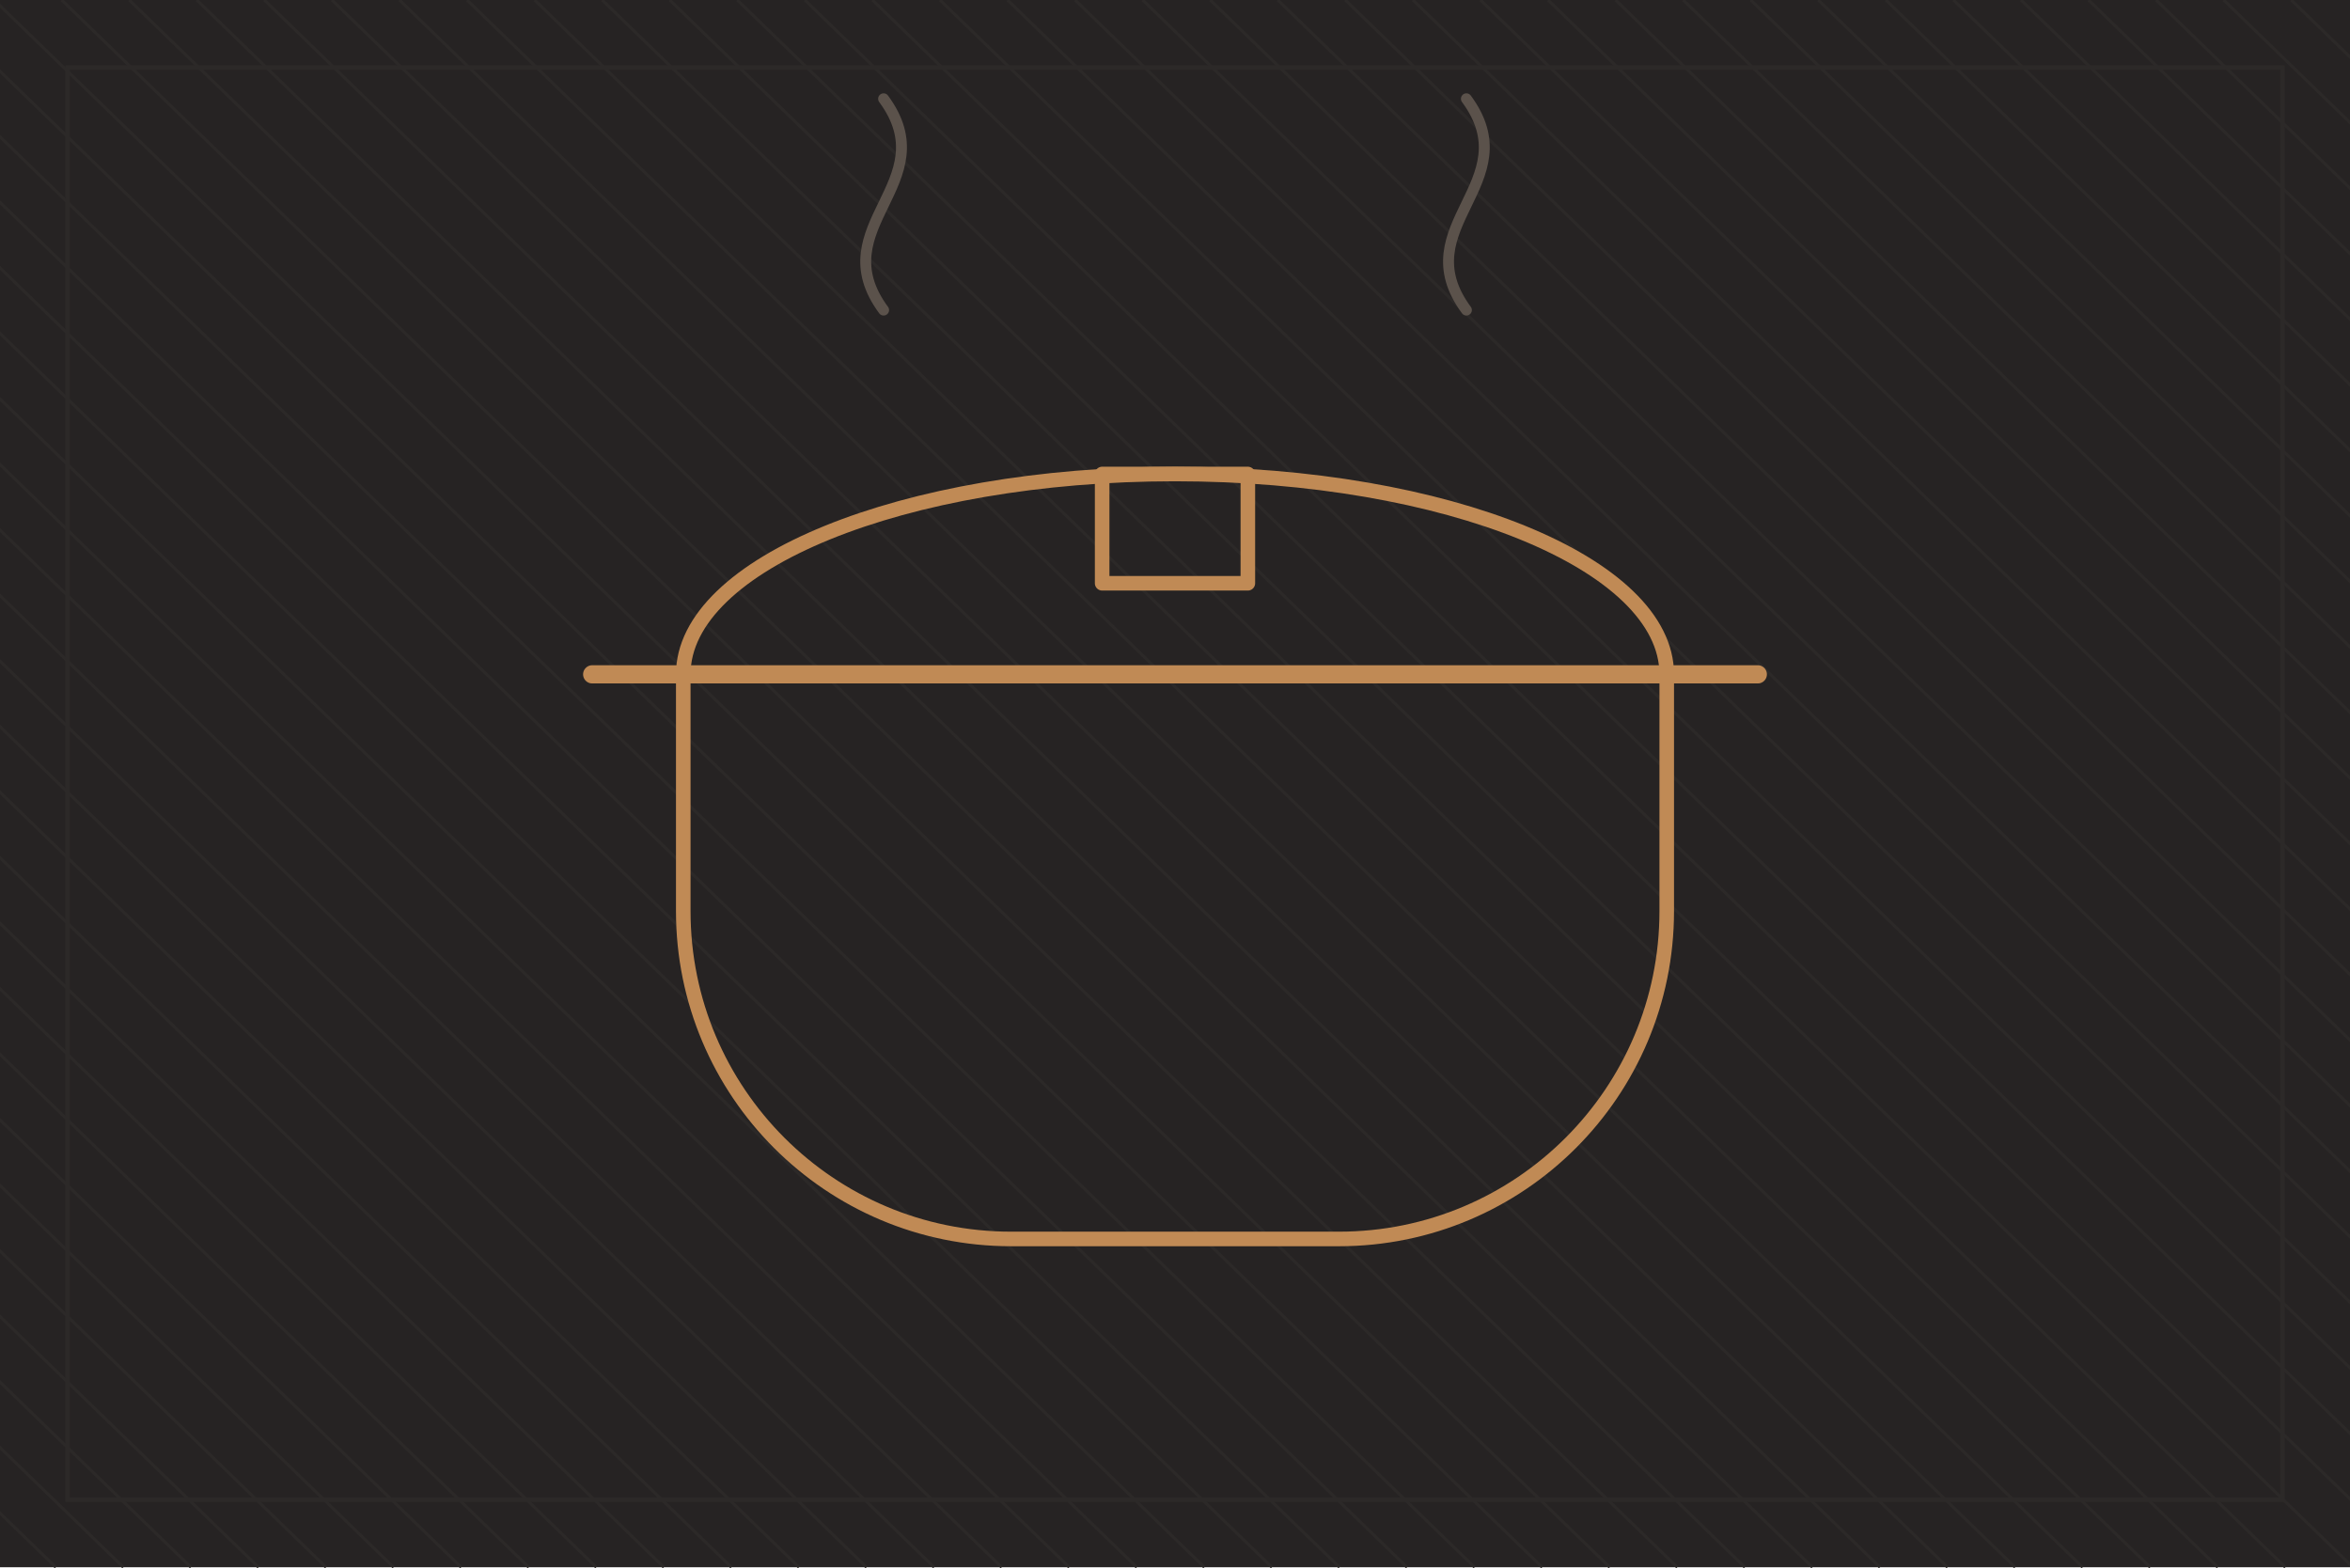
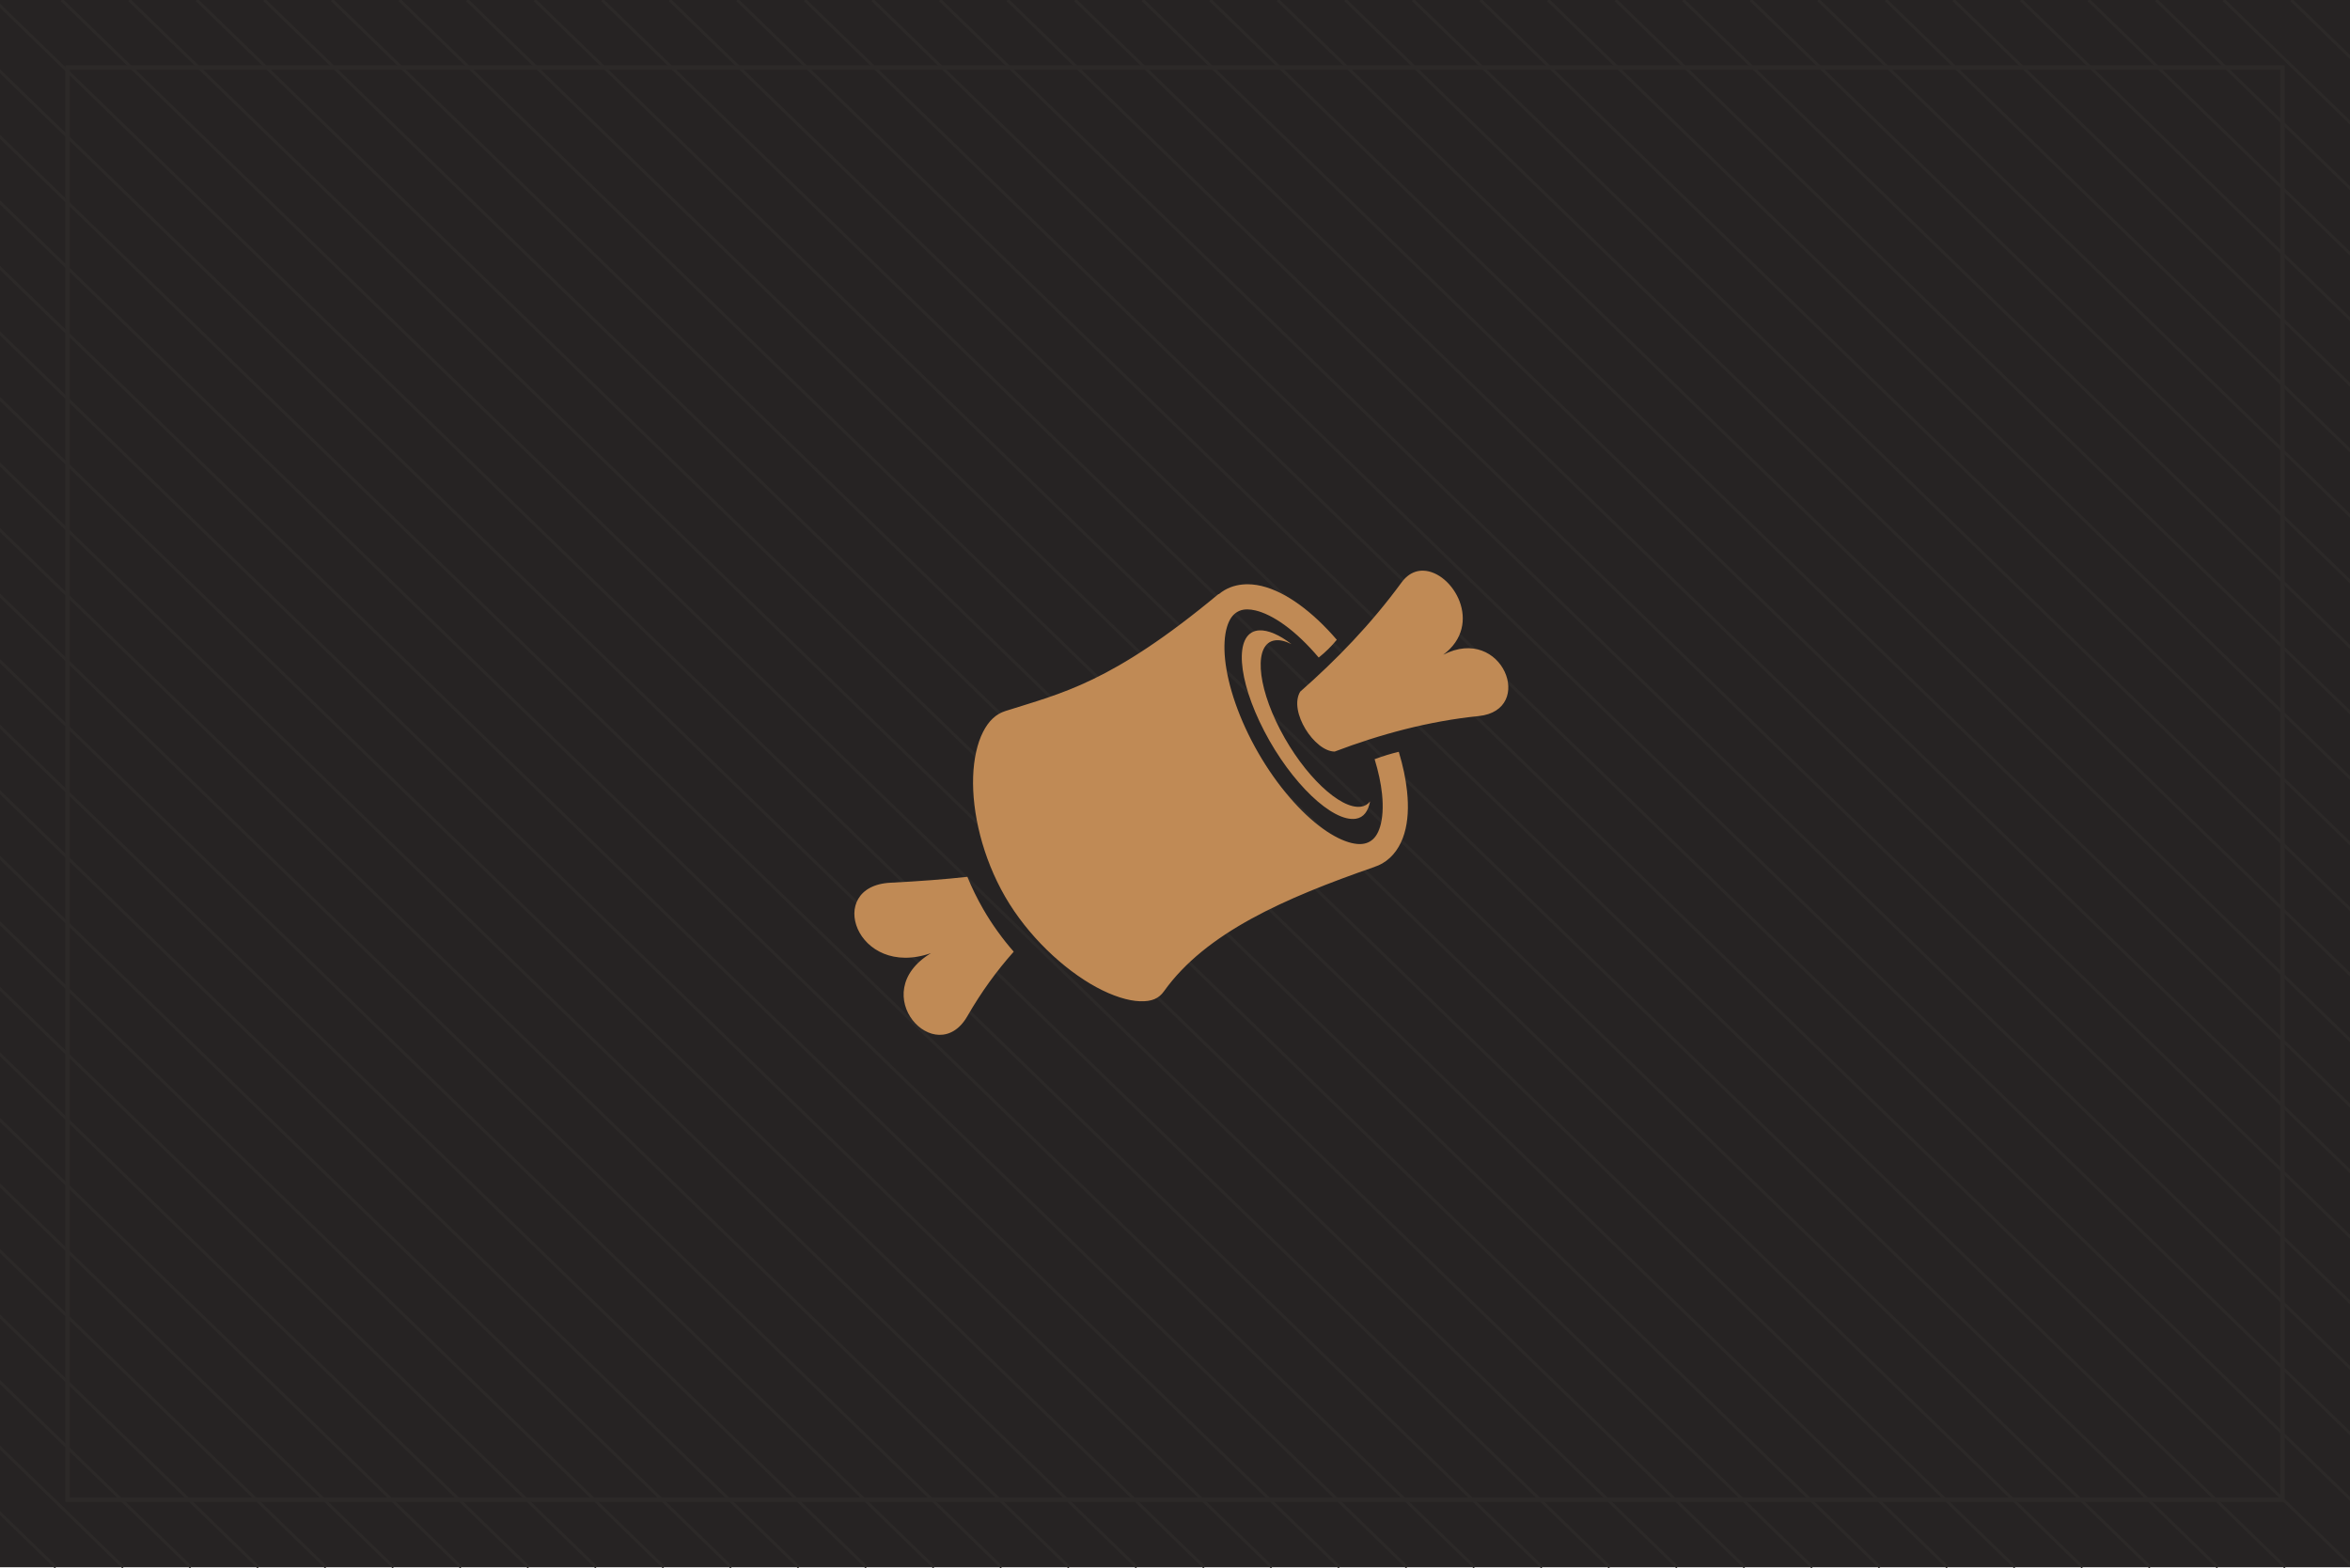
<svg xmlns="http://www.w3.org/2000/svg" width="1600" height="1067" viewBox="0 0 1600 1067">
  <rect width="1600" height="1067" fill="#262323" />
  <line x1="-1200" y1="0" x2="-100" y2="1067" stroke="#2c2928" stroke-width="2" />
  <line x1="-1154" y1="0" x2="-54" y2="1067" stroke="#2c2928" stroke-width="2" />
  <line x1="-1108" y1="0" x2="-8" y2="1067" stroke="#2c2928" stroke-width="2" />
  <line x1="-1062" y1="0" x2="38" y2="1067" stroke="#2c2928" stroke-width="2" />
  <line x1="-1016" y1="0" x2="84" y2="1067" stroke="#2c2928" stroke-width="2" />
  <line x1="-970" y1="0" x2="130" y2="1067" stroke="#2c2928" stroke-width="2" />
  <line x1="-924" y1="0" x2="176" y2="1067" stroke="#2c2928" stroke-width="2" />
  <line x1="-878" y1="0" x2="222" y2="1067" stroke="#2c2928" stroke-width="2" />
  <line x1="-832" y1="0" x2="268" y2="1067" stroke="#2c2928" stroke-width="2" />
  <line x1="-786" y1="0" x2="314" y2="1067" stroke="#2c2928" stroke-width="2" />
  <line x1="-740" y1="0" x2="360" y2="1067" stroke="#2c2928" stroke-width="2" />
  <line x1="-694" y1="0" x2="406" y2="1067" stroke="#2c2928" stroke-width="2" />
  <line x1="-648" y1="0" x2="452" y2="1067" stroke="#2c2928" stroke-width="2" />
  <line x1="-602" y1="0" x2="498" y2="1067" stroke="#2c2928" stroke-width="2" />
  <line x1="-556" y1="0" x2="544" y2="1067" stroke="#2c2928" stroke-width="2" />
  <line x1="-510" y1="0" x2="590" y2="1067" stroke="#2c2928" stroke-width="2" />
  <line x1="-464" y1="0" x2="636" y2="1067" stroke="#2c2928" stroke-width="2" />
  <line x1="-418" y1="0" x2="682" y2="1067" stroke="#2c2928" stroke-width="2" />
  <line x1="-372" y1="0" x2="728" y2="1067" stroke="#2c2928" stroke-width="2" />
  <line x1="-326" y1="0" x2="774" y2="1067" stroke="#2c2928" stroke-width="2" />
  <line x1="-280" y1="0" x2="820" y2="1067" stroke="#2c2928" stroke-width="2" />
  <line x1="-234" y1="0" x2="866" y2="1067" stroke="#2c2928" stroke-width="2" />
  <line x1="-188" y1="0" x2="912" y2="1067" stroke="#2c2928" stroke-width="2" />
  <line x1="-142" y1="0" x2="958" y2="1067" stroke="#2c2928" stroke-width="2" />
  <line x1="-96" y1="0" x2="1004" y2="1067" stroke="#2c2928" stroke-width="2" />
  <line x1="-50" y1="0" x2="1050" y2="1067" stroke="#2c2928" stroke-width="2" />
  <line x1="-4" y1="0" x2="1096" y2="1067" stroke="#2c2928" stroke-width="2" />
  <line x1="42" y1="0" x2="1142" y2="1067" stroke="#2c2928" stroke-width="2" />
  <line x1="88" y1="0" x2="1188" y2="1067" stroke="#2c2928" stroke-width="2" />
  <line x1="134" y1="0" x2="1234" y2="1067" stroke="#2c2928" stroke-width="2" />
  <line x1="180" y1="0" x2="1280" y2="1067" stroke="#2c2928" stroke-width="2" />
  <line x1="226" y1="0" x2="1326" y2="1067" stroke="#2c2928" stroke-width="2" />
  <line x1="272" y1="0" x2="1372" y2="1067" stroke="#2c2928" stroke-width="2" />
  <line x1="318" y1="0" x2="1418" y2="1067" stroke="#2c2928" stroke-width="2" />
  <line x1="364" y1="0" x2="1464" y2="1067" stroke="#2c2928" stroke-width="2" />
  <line x1="410" y1="0" x2="1510" y2="1067" stroke="#2c2928" stroke-width="2" />
  <line x1="456" y1="0" x2="1556" y2="1067" stroke="#2c2928" stroke-width="2" />
  <line x1="502" y1="0" x2="1602" y2="1067" stroke="#2c2928" stroke-width="2" />
  <line x1="548" y1="0" x2="1648" y2="1067" stroke="#2c2928" stroke-width="2" />
  <line x1="594" y1="0" x2="1694" y2="1067" stroke="#2c2928" stroke-width="2" />
  <line x1="640" y1="0" x2="1740" y2="1067" stroke="#2c2928" stroke-width="2" />
  <line x1="686" y1="0" x2="1786" y2="1067" stroke="#2c2928" stroke-width="2" />
  <line x1="732" y1="0" x2="1832" y2="1067" stroke="#2c2928" stroke-width="2" />
  <line x1="778" y1="0" x2="1878" y2="1067" stroke="#2c2928" stroke-width="2" />
  <line x1="824" y1="0" x2="1924" y2="1067" stroke="#2c2928" stroke-width="2" />
  <line x1="870" y1="0" x2="1970" y2="1067" stroke="#2c2928" stroke-width="2" />
  <line x1="916" y1="0" x2="2016" y2="1067" stroke="#2c2928" stroke-width="2" />
  <line x1="962" y1="0" x2="2062" y2="1067" stroke="#2c2928" stroke-width="2" />
  <line x1="1008" y1="0" x2="2108" y2="1067" stroke="#2c2928" stroke-width="2" />
  <line x1="1054" y1="0" x2="2154" y2="1067" stroke="#2c2928" stroke-width="2" />
  <line x1="1100" y1="0" x2="2200" y2="1067" stroke="#2c2928" stroke-width="2" />
  <line x1="1146" y1="0" x2="2246" y2="1067" stroke="#2c2928" stroke-width="2" />
  <line x1="1192" y1="0" x2="2292" y2="1067" stroke="#2c2928" stroke-width="2" />
  <line x1="1238" y1="0" x2="2338" y2="1067" stroke="#2c2928" stroke-width="2" />
  <line x1="1284" y1="0" x2="2384" y2="1067" stroke="#2c2928" stroke-width="2" />
  <line x1="1330" y1="0" x2="2430" y2="1067" stroke="#2c2928" stroke-width="2" />
  <line x1="1376" y1="0" x2="2476" y2="1067" stroke="#2c2928" stroke-width="2" />
  <line x1="1422" y1="0" x2="2522" y2="1067" stroke="#2c2928" stroke-width="2" />
  <line x1="1468" y1="0" x2="2568" y2="1067" stroke="#2c2928" stroke-width="2" />
  <line x1="1514" y1="0" x2="2614" y2="1067" stroke="#2c2928" stroke-width="2" />
  <line x1="1560" y1="0" x2="2660" y2="1067" stroke="#2c2928" stroke-width="2" />
  <line x1="1606" y1="0" x2="2706" y2="1067" stroke="#2c2928" stroke-width="2" />
  <line x1="1652" y1="0" x2="2752" y2="1067" stroke="#2c2928" stroke-width="2" />
  <line x1="1698" y1="0" x2="2798" y2="1067" stroke="#2c2928" stroke-width="2" />
  <line x1="1744" y1="0" x2="2844" y2="1067" stroke="#2c2928" stroke-width="2" />
  <line x1="1790" y1="0" x2="2890" y2="1067" stroke="#2c2928" stroke-width="2" />
  <rect x="46" y="46" width="1508" height="975" fill="none" stroke="#2c2928" stroke-width="3" />
-   <g transform="translate(800.0,533.5) scale(1.24)" fill="none" stroke="#c08a55" stroke-width="8" stroke-linecap="round" stroke-linejoin="round">
-     <path d="M-270,-60 h540 v130 a180,180 0 0 1 -180,180 h-180 a180,180 0 0 1 -180,-180 z" />
-     <path d="M-320,-60 h640" stroke-width="10" />
-     <path d="M-270,-60 a270,110 0 0 1 540,0" />
-     <path d="M-40,-170 h80 v60 h-80 z" />
-     <path d="M-160,-260 c-34,-46 34,-70 0,-116" stroke="#5b524b" stroke-width="6" />
-     <path d="M160,-260 c-34,-46 34,-70 0,-116" stroke="#5b524b" stroke-width="6" />
+   <g transform="translate(565.0,298.5) scale(0.91797)">
+     <path fill="#c08a55" d="M440.156 98.063c-4.05-.11-8.044 1.117-11.656 4-1.542 1.23-3.1 2.884-4.47 4.75-22.9 31.22-48.278 57.33-75.186 81-8.76 14.692 10.695 44.406 25.594 44.406 34.144-12.928 69.617-22.516 106.75-26.314 42.628-4.358 17.688-68.134-26.25-45.47 30.3-22.666 7.094-61.79-14.782-62.374zM310.47 108.156c-6.167-.108-12.215 1.172-17.595 4.28-1.576.912-3.042 1.948-4.406 3.095-.038-.056-.09-.13-.126-.186-79.912 66.402-116.334 73.468-158.22 86.844-6.886 2.2-12.27 7.18-16.5 15.5s-6.892 19.843-7.343 33.125c-.9 26.563 6.935 59.927 23.72 89.03 16.72 28.99 43.37 53.946 67.656 67.126 12.143 6.59 23.682 10.167 32.375 10.436 8.694.27 13.915-1.95 17.782-7.375 30.986-43.45 89.343-69.052 156.157-92.25-.005-.006.003-.023 0-.03 2.012-.663 3.967-1.51 5.842-2.594 8.2-4.738 13.535-12.897 16.282-22.125 2.747-9.227 3.22-19.75 2.03-31.25-.953-9.233-3.033-19.127-6.155-29.374-5.916 1.366-11.628 3.157-17.908 5.47 2.835 9.25 4.69 17.978 5.5 25.81 1.007 9.74.403 18.06-1.375 24.033-1.777 5.972-4.412 9.338-7.718 11.25-3.308 1.91-7.543 2.505-13.595 1.06-6.052-1.443-13.55-5.07-21.47-10.81-15.838-11.482-33.334-31.223-47.624-56-14.29-24.78-22.61-49.838-24.624-69.314-1.006-9.738-.403-18.027 1.375-24 1.78-5.973 4.414-9.37 7.72-11.28 1.653-.957 3.52-1.58 5.75-1.782.557-.05 1.147-.067 1.75-.063 1.81.014 3.824.272 6.094.814 6.05 1.444 13.518 5.04 21.437 10.78 8.218 5.957 16.884 14.166 25.314 24.126 5.07-4.055 9.34-8.25 13.406-13.188-8.97-10.46-18.366-19.26-27.75-26.062-9.354-6.78-18.733-11.61-28.094-13.844-2.34-.558-4.674-.935-7.03-1.125-.885-.07-1.776-.108-2.657-.124zm7.967 34.188c-.438.024-.86.063-1.28.125-17.327 2.54-14.97 36.035 5.03 74.56 20 38.528 50.52 67.576 67.844 65.032 5.995-.88 9.263-5.687 10.658-12.875-1.67 2.187-3.847 3.484-6.72 3.907-15.316 2.248-42.316-23.093-60-57.156-17.682-34.064-19.254-63.91-3.937-66.157 3.638-.53 7.69.417 12.345 2.782-8.68-6.8-17.353-10.583-23.938-10.218zM102 325.124c-16.555 1.844-35.304 3.26-57.063 4.376-49.128 2.523-25.555 71.576 30.094 52.22-49.365 29.9 3.86 86.927 26.97 46.75 10.362-18.016 21.88-33.79 34.375-47.814-8.42-9.644-16.078-20.224-22.563-31.47-4.52-7.835-8.462-15.898-11.812-24.06z" />
  </g>
</svg>
